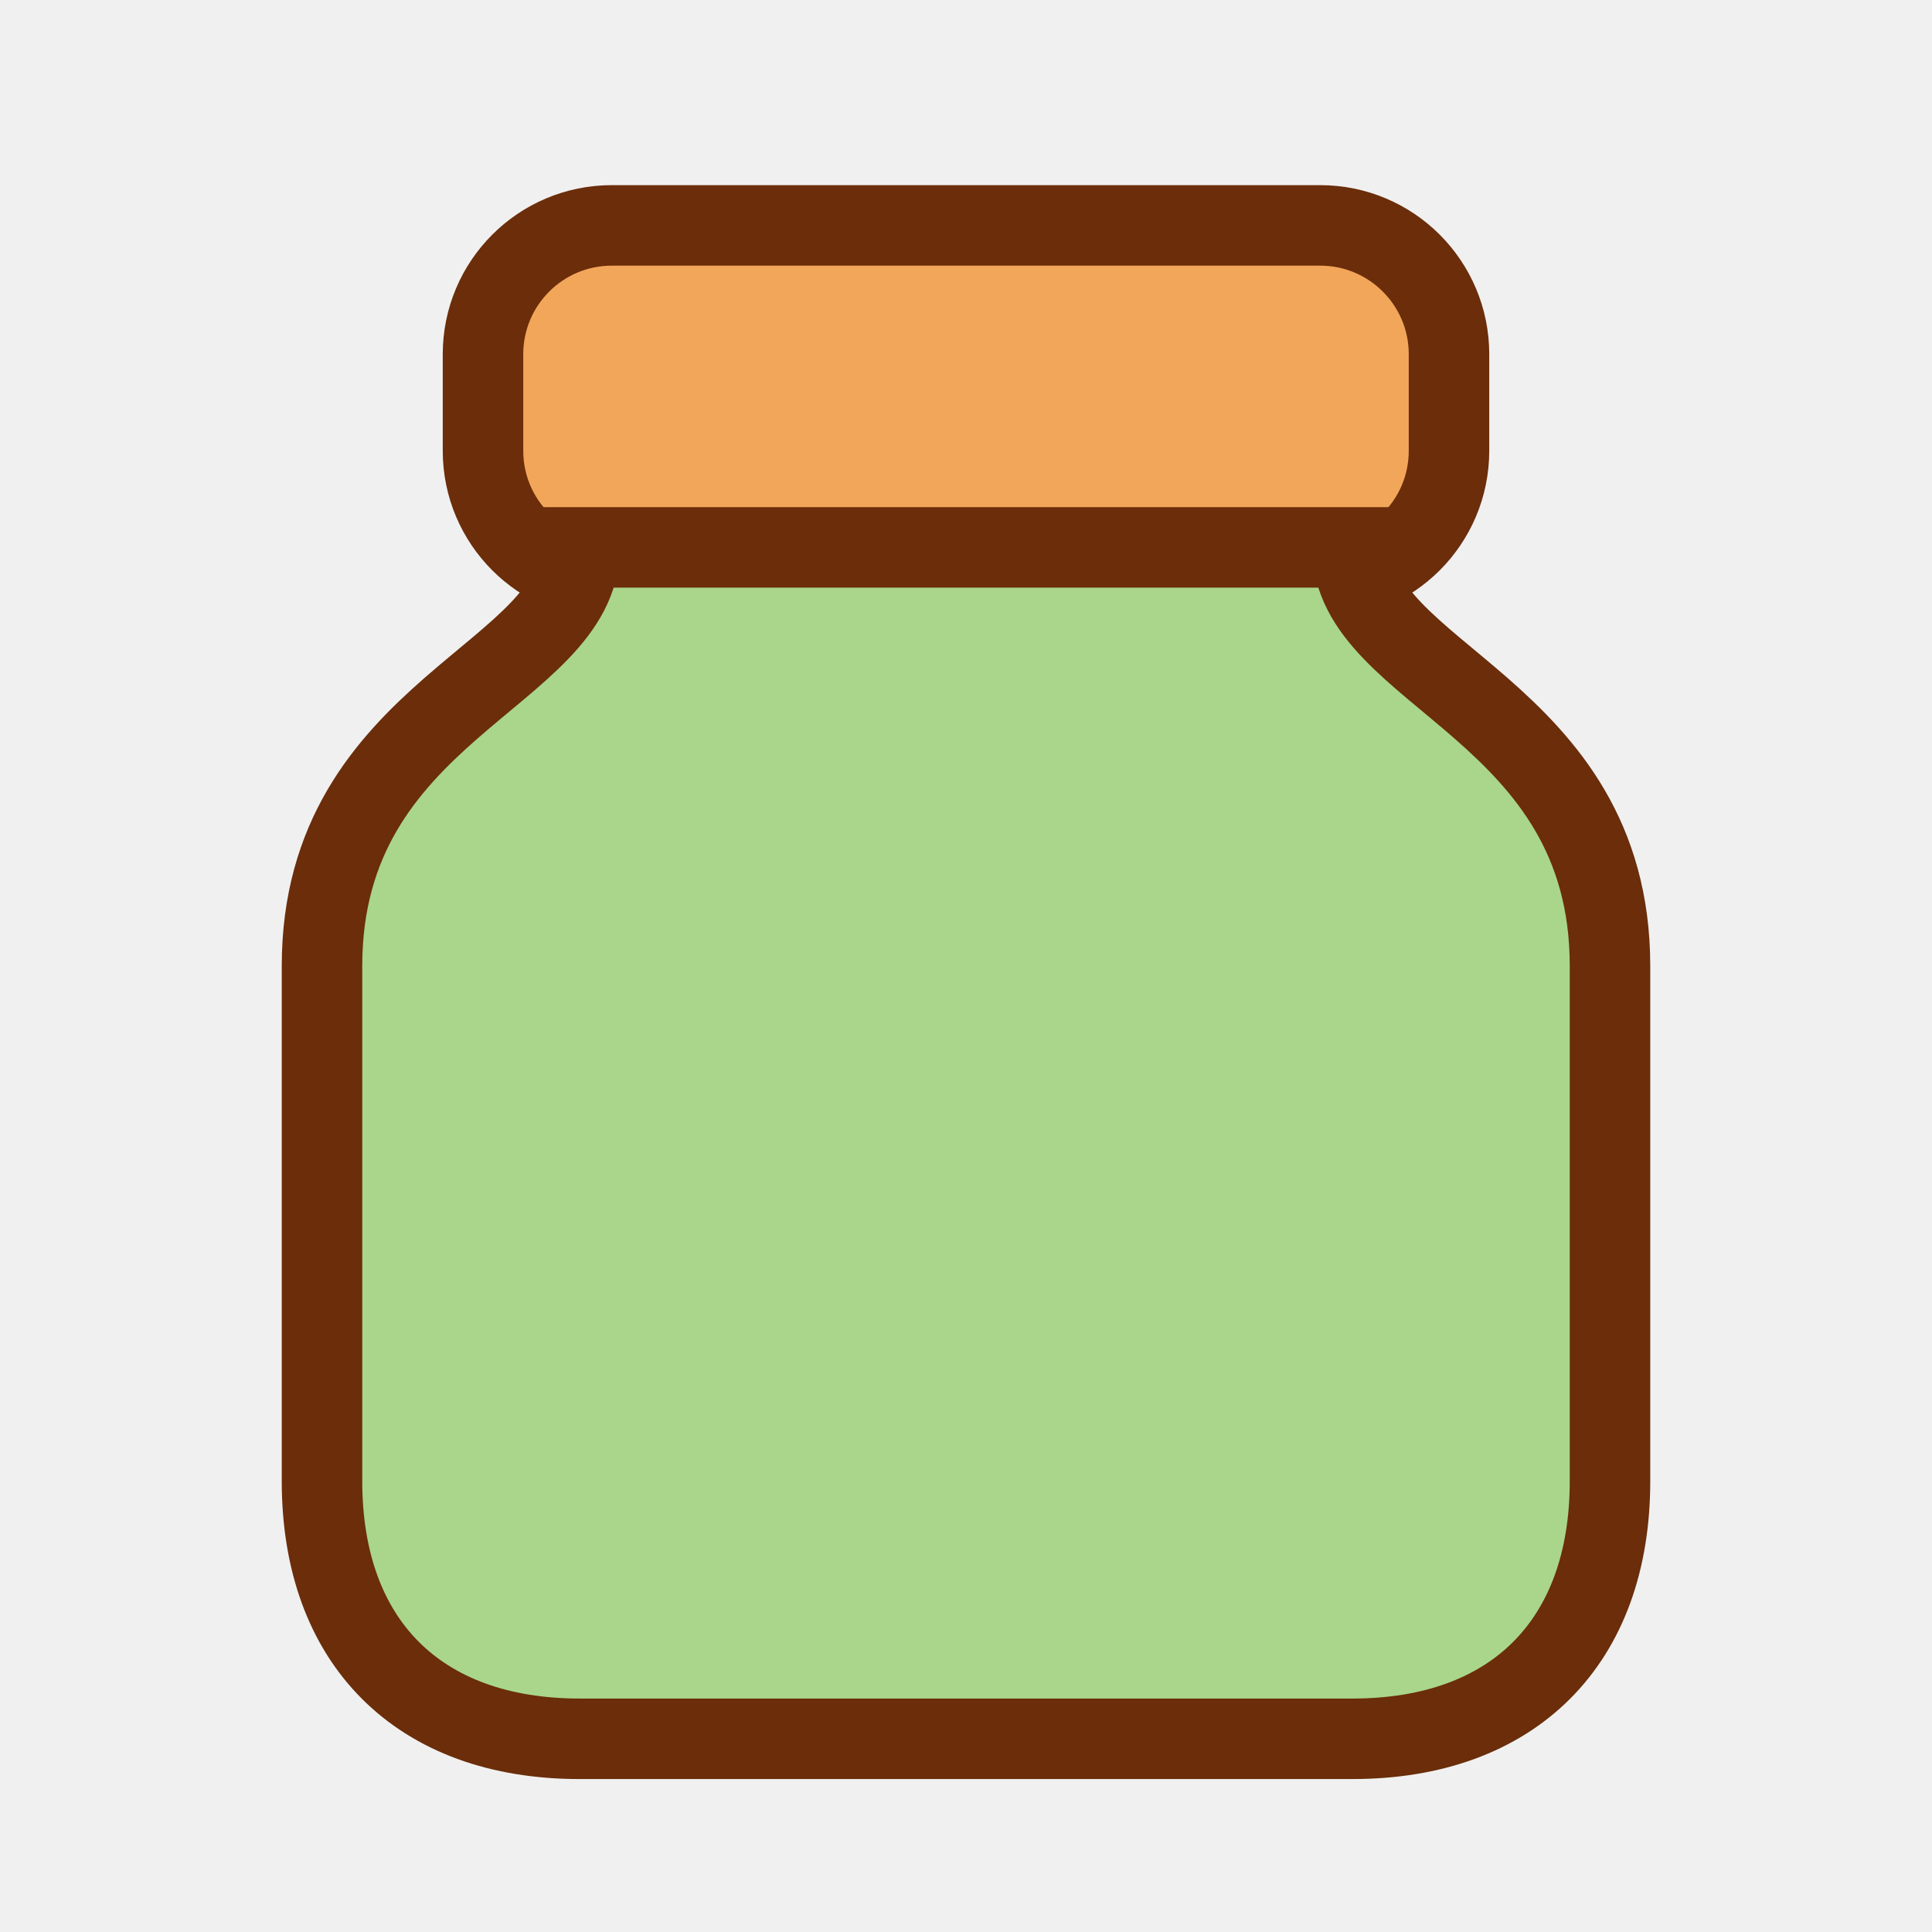
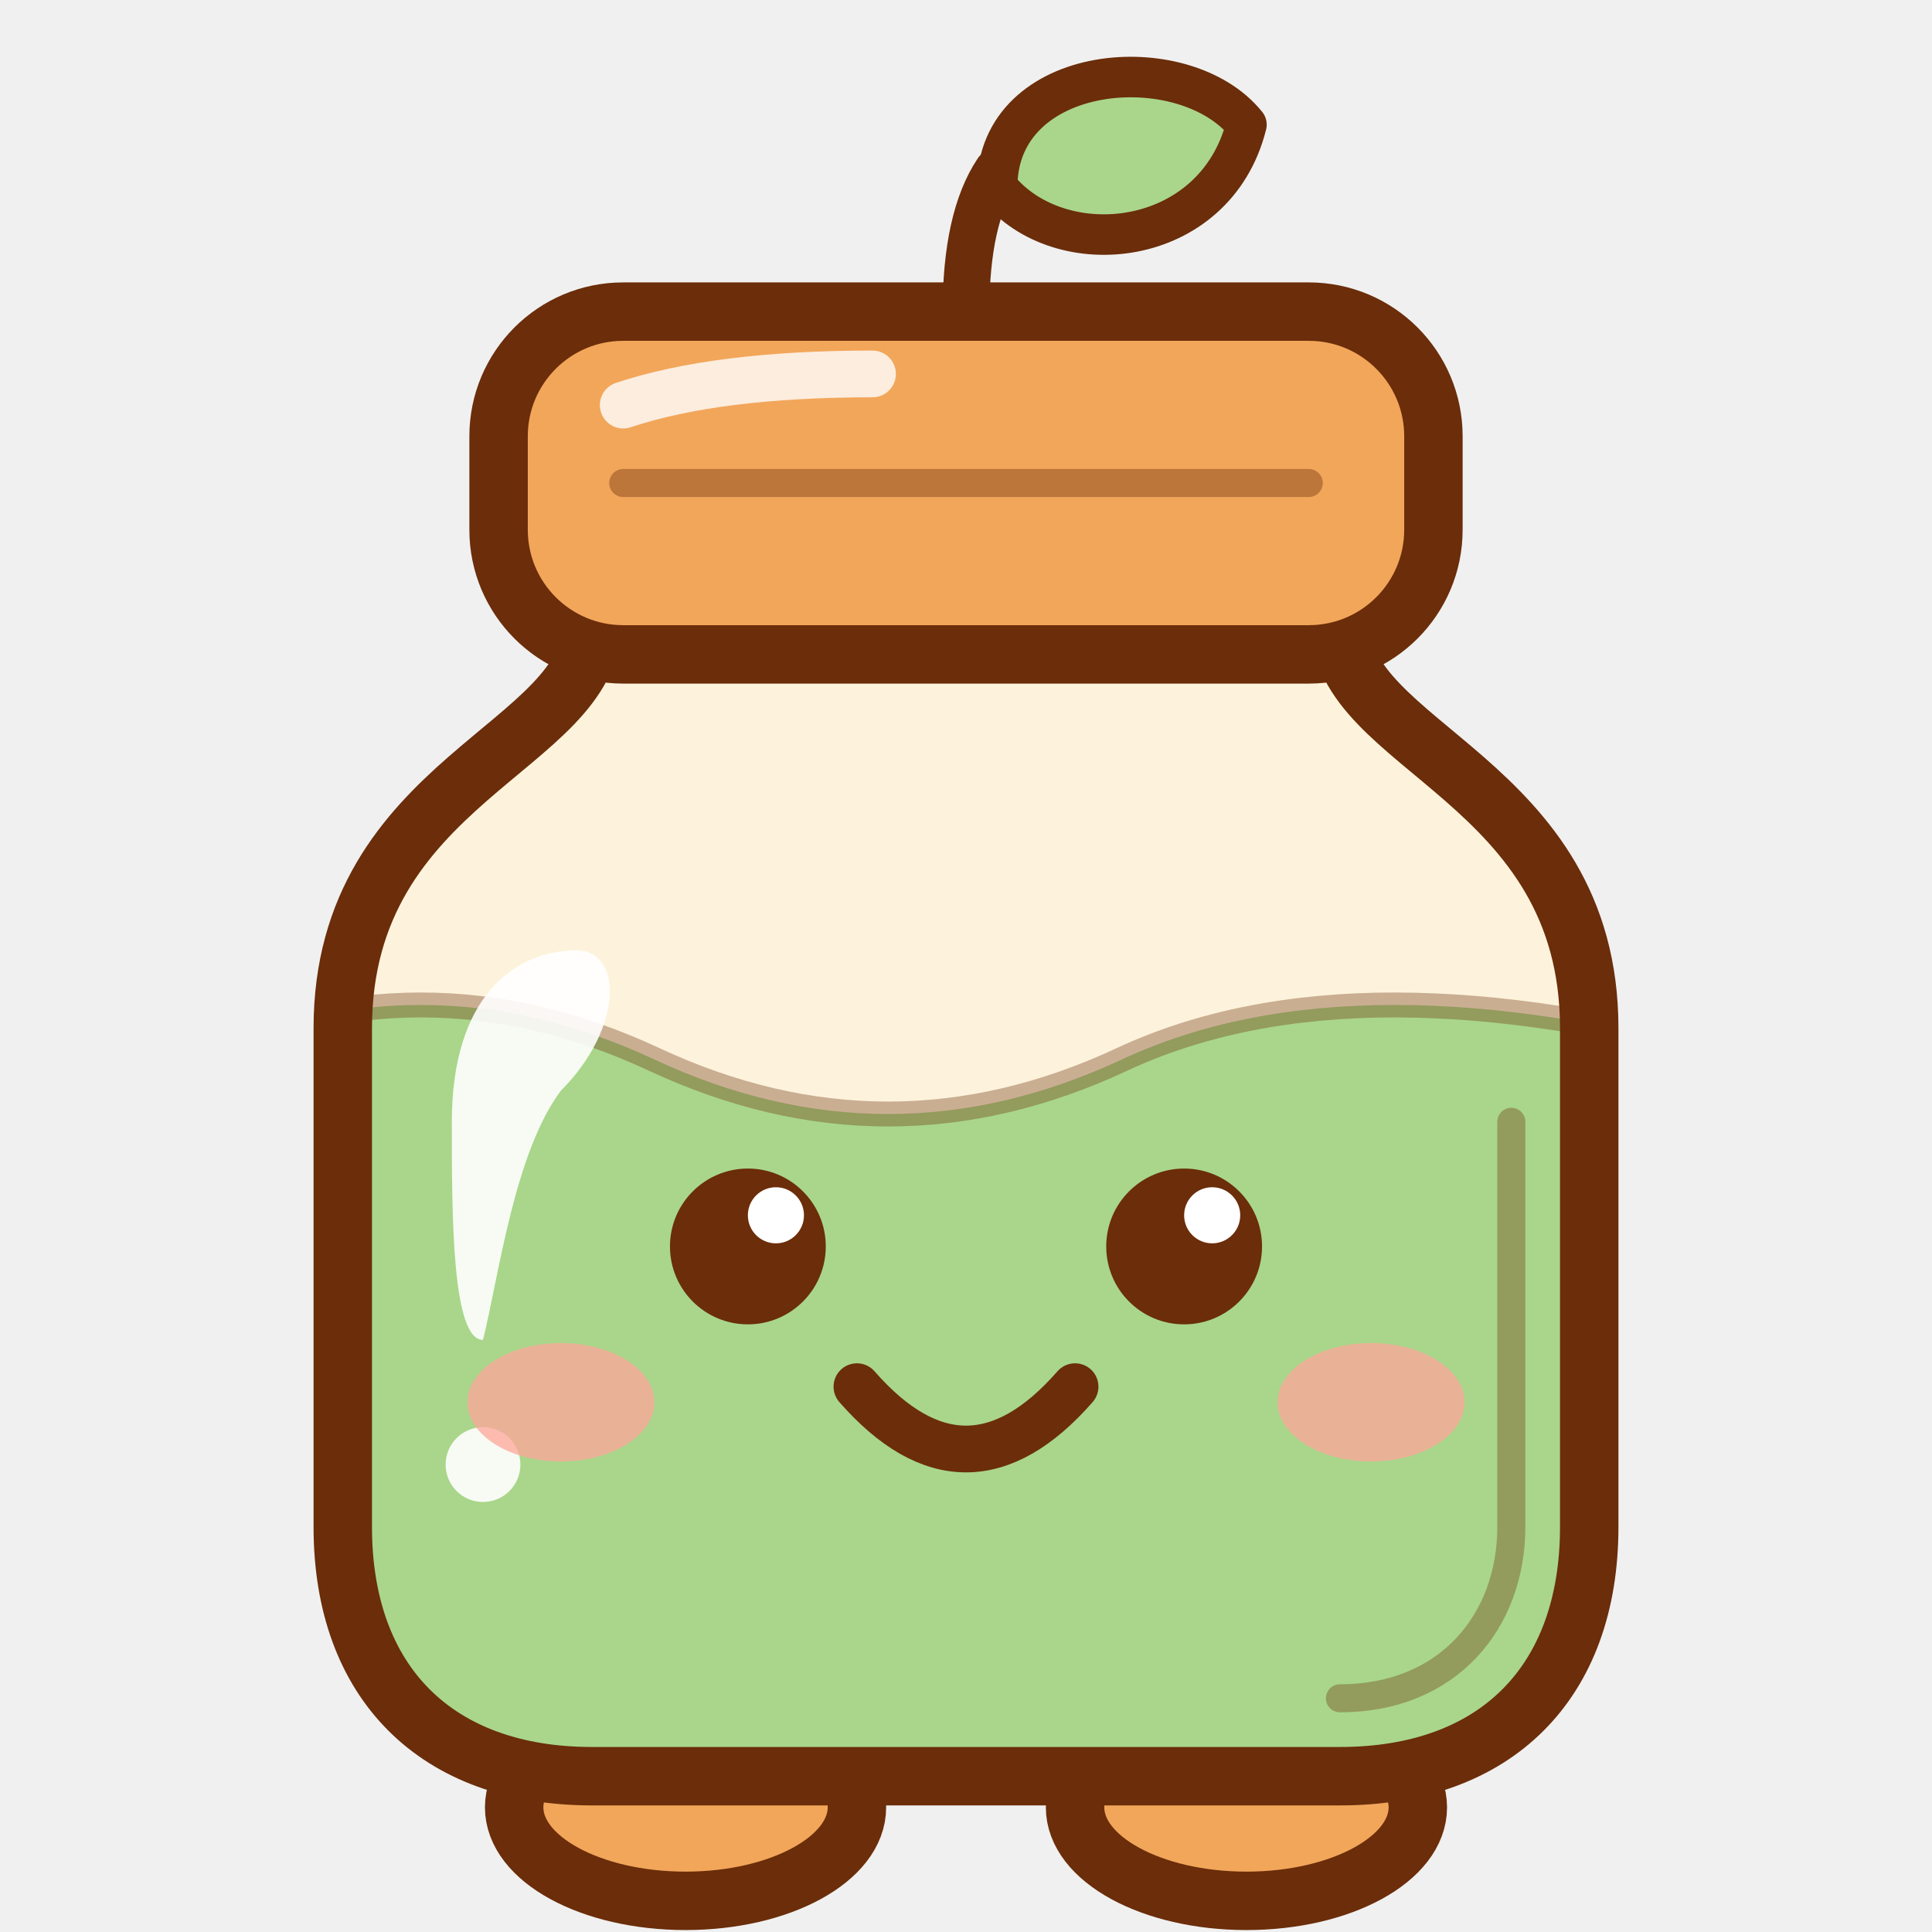
- <svg xmlns="http://www.w3.org/2000/svg" viewBox="0 0 120 120">
-   <rect x="30" y="14" width="60" height="22" rx="8" fill="#f2a65a" stroke="#6b2d0a" stroke-width="5" />
-   <path d="M36 34H84C84 42 100 44 100 60V92C100 102 94 108 84 108H36C26 108 20 102 20 92V60C20 44 36 42 36 34Z" fill="#a9d68a" stroke="#6b2d0a" stroke-width="5" />
+ <svg xmlns="http://www.w3.org/2000/svg" viewBox="-2 -6 124 124">
+   <defs>
+     <clipPath id="jar">
+       <path d="M36 34 H84 C84 42 100 44 100 60 V92 C100 102 94 108 84 108 H36 C26 108 20 102 20 92 V60 C20 44 36 42 36 34 Z" />
+     </clipPath>
+   </defs>
+   <g stroke-linejoin="round" stroke-linecap="round">
+     <ellipse cx="42" cy="110" rx="11" ry="6" fill="#f2a65a" stroke="#6b2d0a" stroke-width="3.75" />
+     <ellipse cx="78" cy="110" rx="11" ry="6" fill="#f2a65a" stroke="#6b2d0a" stroke-width="3.75" />
+     <path d="M36 34 H84 C84 42 100 44 100 60 V92 C100 102 94 108 84 108 H36 C26 108 20 102 20 92 V60 C20 44 36 42 36 34 Z" fill="#fdf3dc" />
+     <g clip-path="url(#jar)">
+       <path d="M10 62 Q25 55 40 62 T70 62 T110 62 V120 H10 Z" fill="#a9d68a" />
+       <path d="M10 62 Q25 55 40 62 T70 62 T110 62" fill="none" stroke="#6b2d0a" stroke-width="1.6" opacity=".35" />
+     </g>
+     <path d="M36 34 H84 C84 42 100 44 100 60 V92 C100 102 94 108 84 108 H36 C26 108 20 102 20 92 V60 C20 44 36 42 36 34 Z" fill="none" stroke="#6b2d0a" stroke-width="3.75" />
+     <path d="M95 66 V92 C95 98 91 103 84 103" fill="none" stroke="#6b2d0a" stroke-width="1.8" opacity=".35" />
+     <path d="M27 66 C27 58 31 55 35 55 C38 55 38 60 34 64 C31 68 30 76 29 80 C27 80 27 72 27 66 Z" fill="#fff" opacity=".9" />
+     <circle cx="29" cy="88" r="2.4" fill="#fff" opacity=".9" />
+     <rect x="30" y="14" width="60" height="22" rx="8" fill="#f2a65a" stroke="#6b2d0a" stroke-width="3.75" />
+     <path d="M38 25 H82" stroke="#6b2d0a" stroke-width="1.8" opacity=".4" />
+     <path d="M38 20 q6 -2 16 -2" stroke="#fff" stroke-width="3" opacity=".8" fill="none" />
+     <path d="M60 14 Q60 8 62 5" fill="none" stroke="#6b2d0a" stroke-width="3" />
+     <path d="M62 6 C62 -2 74 -3 78 2 C76 10 66 11 62 6 Z" fill="#a9d68a" stroke="#6b2d0a" stroke-width="2.6" />
+     <ellipse cx="34" cy="84" rx="6" ry="3.8" fill="#ffa59a" opacity=".75" />
+     <ellipse cx="86" cy="84" rx="6" ry="3.8" fill="#ffa59a" opacity=".75" />
+     <circle cx="46" cy="74" r="5" fill="#6b2d0a" />
+     <circle cx="74" cy="74" r="5" fill="#6b2d0a" />
+     <circle cx="47.8" cy="72" r="1.8" fill="#fff" />
+     <circle cx="75.8" cy="72" r="1.8" fill="#fff" />
+     <path d="M53 83 Q60 91 67 83" fill="none" stroke="#6b2d0a" stroke-width="3" />
+   </g>
</svg>
